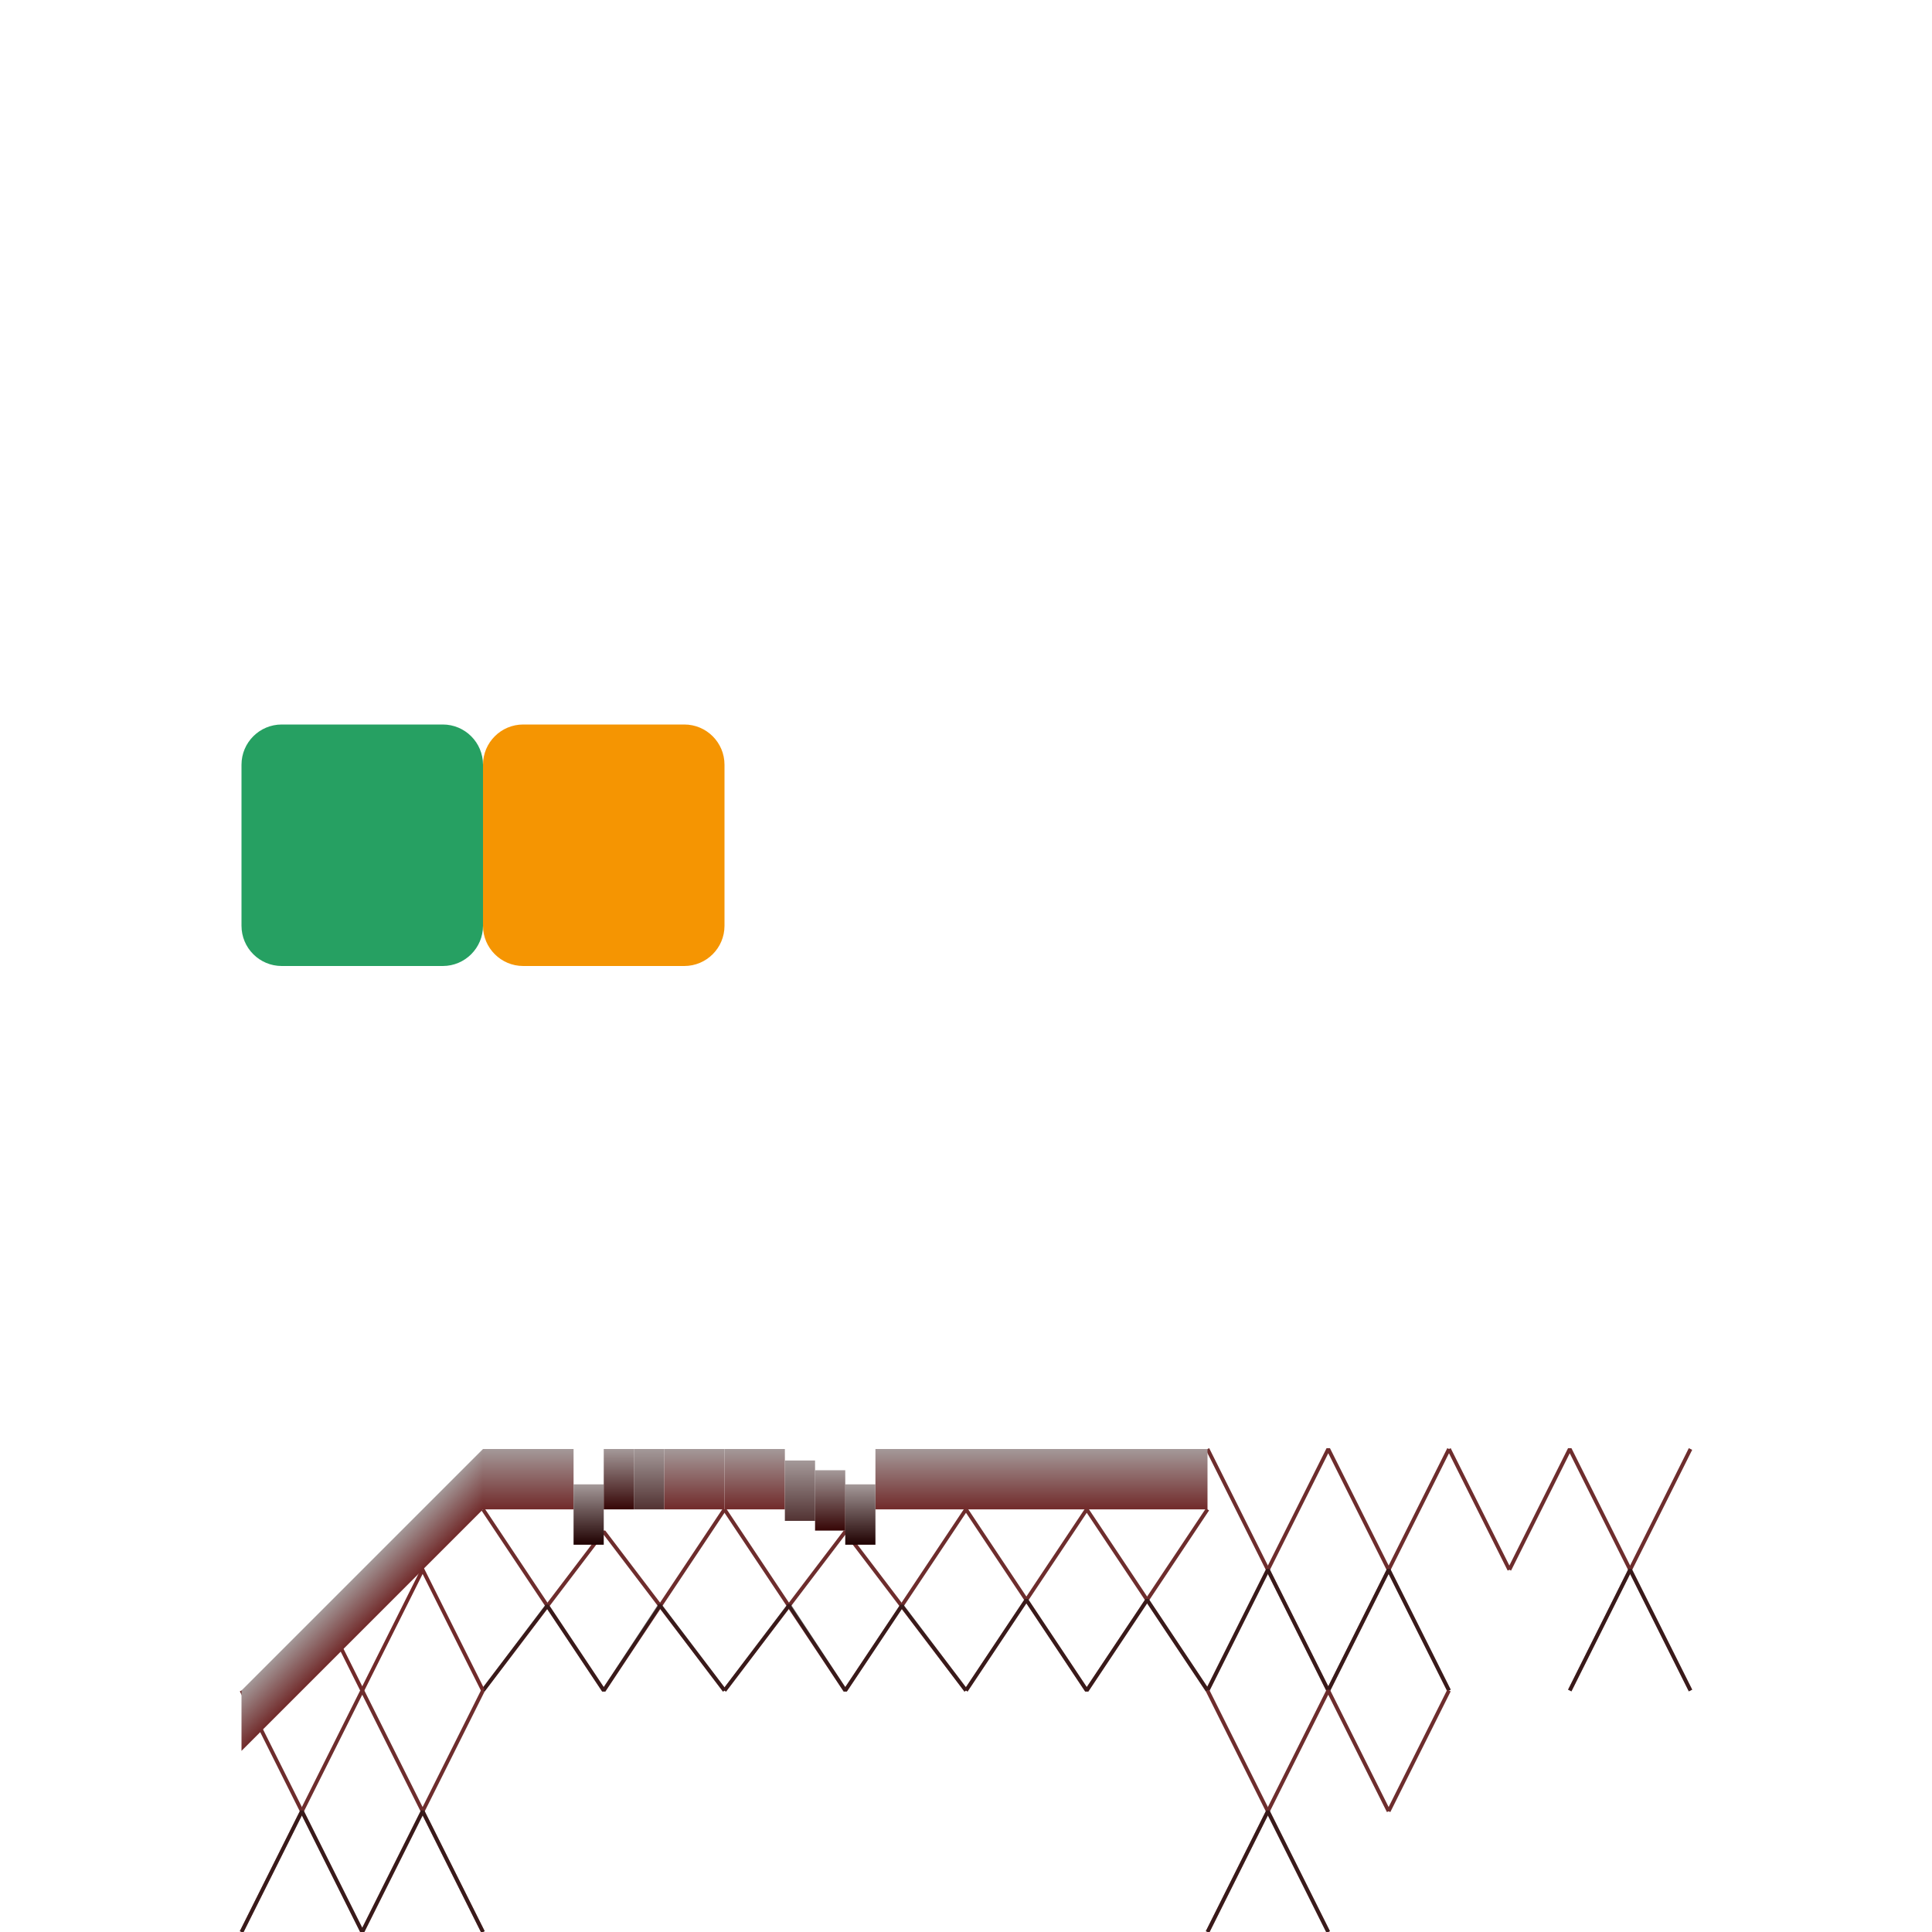
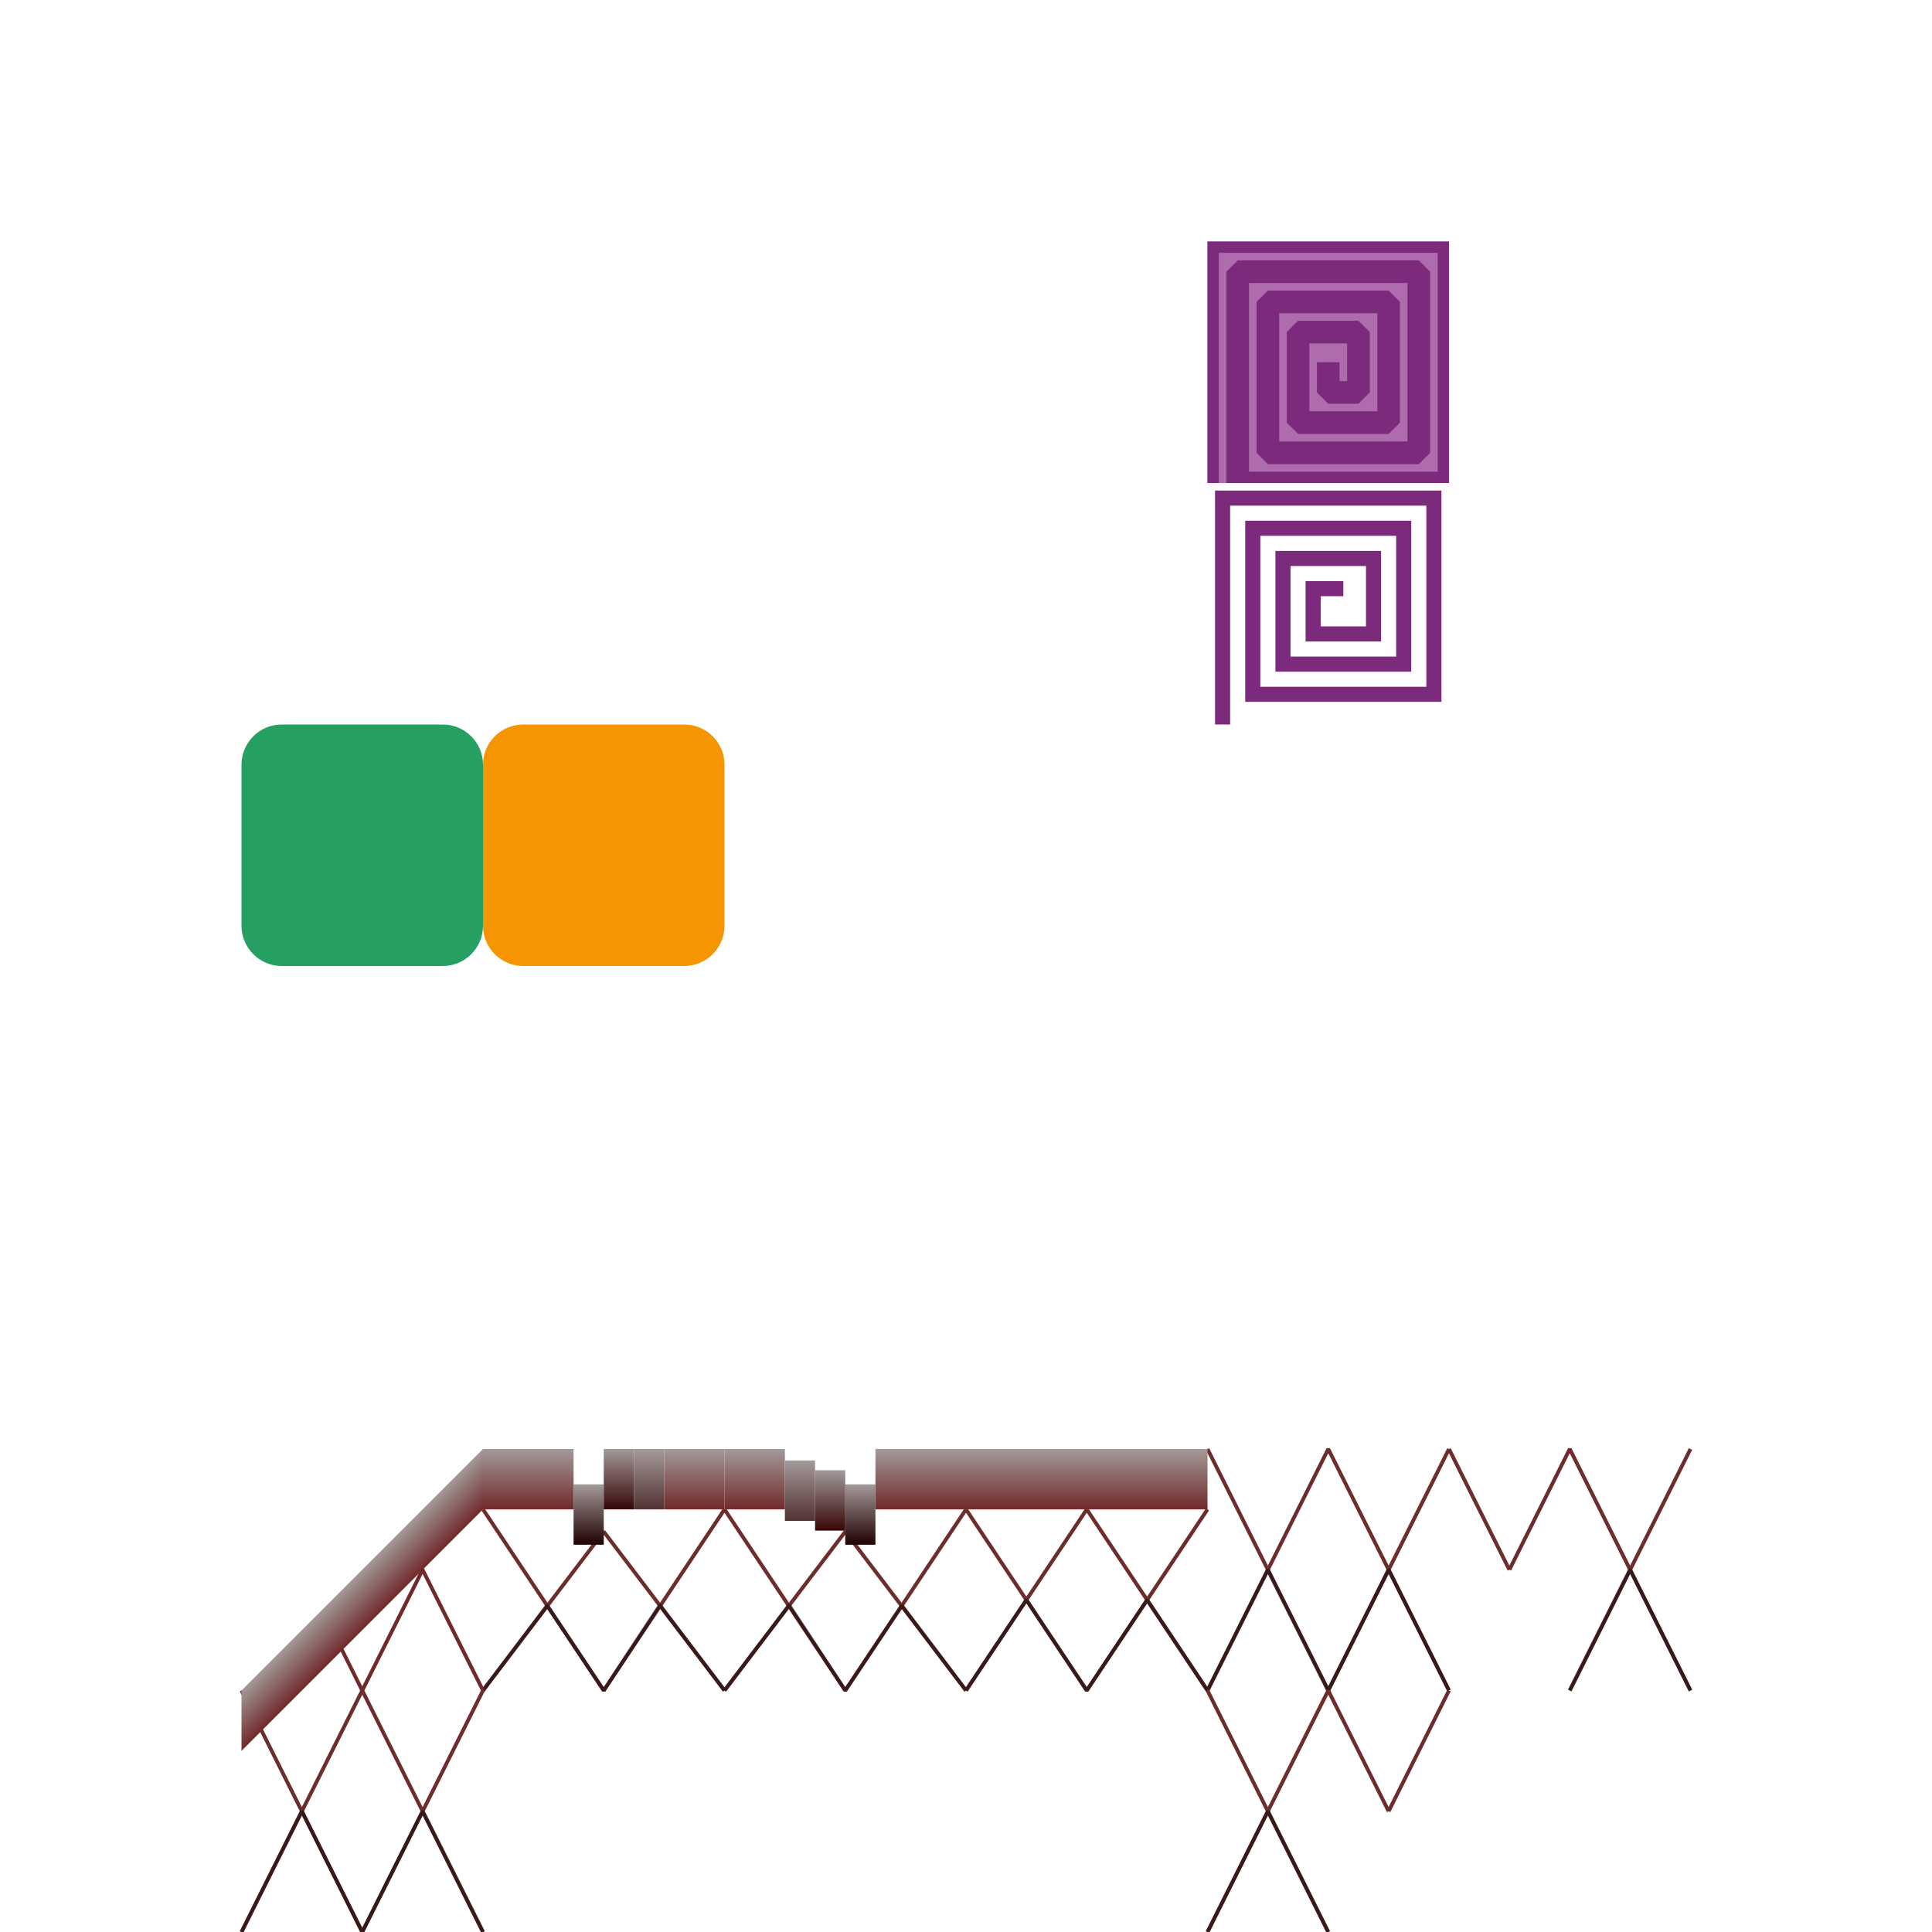
<svg xmlns="http://www.w3.org/2000/svg" xmlns:ns1="http://www.openswatchbook.org/uri/2009/osb" xmlns:xlink="http://www.w3.org/1999/xlink" width="256" height="256" id="svg2" version="1.1">
  <defs id="defs4">
    <linearGradient id="linearGradient5990">
      <stop style="stop-color:#a49999;stop-opacity:1;" offset="0" id="stop5992" />
      <stop style="stop-color:#712a2a;stop-opacity:1;" offset="1" id="stop5994" />
    </linearGradient>
    <linearGradient id="linearGradient5978">
      <stop id="stop5980" offset="0" style="stop-color:#6e6e6e;stop-opacity:1;" />
      <stop style="stop-color:#6e2d2d;stop-opacity:1;" offset="0.458" id="stop5982" />
      <stop id="stop5984" offset="1" style="stop-color:#712a2a;stop-opacity:1" />
    </linearGradient>
    <linearGradient id="linearGradient5910">
      <stop style="stop-color:#6e6e6e;stop-opacity:1;" offset="0" id="stop5912" />
      <stop id="stop5964" offset="0.458" style="stop-color:#6e2d2d;stop-opacity:1;" />
      <stop style="stop-color:#6e2d2d;stop-opacity:1;" offset="1" id="stop5914" />
    </linearGradient>
    <linearGradient id="linearGradient5872" ns1:paint="solid">
      <stop style="stop-color:#a8a8a8;stop-opacity:1;" offset="0" id="stop5874" />
    </linearGradient>
    <linearGradient id="linearGradient5864" ns1:paint="solid">
      <stop style="stop-color:#a8a8a8;stop-opacity:1;" offset="0" id="stop5866" />
    </linearGradient>
    <linearGradient id="linearGradient3813">
      <stop style="stop-color:#2b2b2b;stop-opacity:1;" offset="0" id="stop3815" />
      <stop style="stop-color:#e6e6e6;stop-opacity:1;" offset="1" id="stop3817" />
    </linearGradient>
    <linearGradient xlink:href="#linearGradient5910" id="linearGradient5918" x1="144" y1="192" x2="144" y2="200" gradientUnits="userSpaceOnUse" gradientTransform="translate(4,776.3622)" />
    <linearGradient xlink:href="#linearGradient5978" id="linearGradient5962" x1="144" y1="988.362" x2="144" y2="992.362" gradientUnits="userSpaceOnUse" spreadMethod="pad" />
    <linearGradient xlink:href="#linearGradient5990" id="linearGradient5996" x1="144" y1="988.362" x2="144" y2="996.362" gradientUnits="userSpaceOnUse" />
    <linearGradient gradientTransform="translate(-32,-3e-5)" xlink:href="#linearGradient5990-8" id="linearGradient5996-9" x1="128" y1="988.362" x2="128" y2="996.362" gradientUnits="userSpaceOnUse" />
    <linearGradient id="linearGradient5990-8">
      <stop style="stop-color:#a49999;stop-opacity:1;" offset="0" id="stop5992-7" />
      <stop style="stop-color:#712a2a;stop-opacity:1;" offset="1" id="stop5994-8" />
    </linearGradient>
    <linearGradient gradientTransform="translate(-32,-3e-5)" xlink:href="#linearGradient5990-8-4" id="linearGradient5996-9-1" x1="128" y1="988.362" x2="128" y2="996.362" gradientUnits="userSpaceOnUse" />
    <linearGradient id="linearGradient5990-8-4">
      <stop style="stop-color:#a49999;stop-opacity:1;" offset="0" id="stop5992-7-1" />
      <stop style="stop-color:#712a2a;stop-opacity:1;" offset="1" id="stop5994-8-4" />
    </linearGradient>
    <linearGradient y2="996.362" x2="128" y1="988.362" x1="128" gradientTransform="translate(-8,0)" gradientUnits="userSpaceOnUse" id="linearGradient6069" xlink:href="#linearGradient5990-8-4" />
    <linearGradient gradientTransform="translate(-32,-3e-5)" xlink:href="#linearGradient5990-8-2" id="linearGradient5996-9-0" x1="128" y1="988.362" x2="128" y2="996.362" gradientUnits="userSpaceOnUse" />
    <linearGradient id="linearGradient5990-8-2">
      <stop style="stop-color:#a49999;stop-opacity:1;" offset="0" id="stop5992-7-3" />
      <stop style="stop-color:#523333;stop-opacity:1;" offset="1" id="stop5994-8-43" />
    </linearGradient>
    <linearGradient y2="996.362" x2="128" y1="988.362" x1="128" gradientTransform="translate(-24,1.525128)" gradientUnits="userSpaceOnUse" id="linearGradient6103" xlink:href="#linearGradient5990-8-2" />
    <linearGradient y2="996.362" x2="128" y1="988.362" x1="128" gradientTransform="translate(-24,2.81247)" gradientUnits="userSpaceOnUse" id="linearGradient6103-9" xlink:href="#linearGradient5990-8-2-3" />
    <linearGradient id="linearGradient5990-8-2-3">
      <stop style="stop-color:#a49999;stop-opacity:1;" offset="0" id="stop5992-7-3-1" />
      <stop style="stop-color:#200101;stop-opacity:1;" offset="1" id="stop5994-8-43-7" />
    </linearGradient>
    <linearGradient y2="996.362" x2="128" y1="988.362" x1="128" gradientTransform="translate(-20,4.684552)" gradientUnits="userSpaceOnUse" id="linearGradient6137" xlink:href="#linearGradient5990-8-2-3" />
    <linearGradient y2="996.362" x2="128" y1="988.362" x1="128" gradientTransform="translate(-24,2.81247)" gradientUnits="userSpaceOnUse" id="linearGradient6103-5" xlink:href="#linearGradient5990-8-2-0" />
    <linearGradient id="linearGradient5990-8-2-0">
      <stop style="stop-color:#a49999;stop-opacity:1;" offset="0" id="stop5992-7-3-8" />
      <stop style="stop-color:#360606;stop-opacity:1;" offset="1" id="stop5994-8-43-5" />
    </linearGradient>
    <linearGradient y2="996.362" x2="128" y1="988.362" x1="128" gradientTransform="translate(-20,2.81247)" gradientUnits="userSpaceOnUse" id="linearGradient6171" xlink:href="#linearGradient5990-8-2-0" />
    <linearGradient y2="996.362" x2="128" y1="988.362" x1="128" gradientTransform="matrix(-1,0,0,1,212,-3e-5)" gradientUnits="userSpaceOnUse" id="linearGradient6171-6" xlink:href="#linearGradient5990-8-2-0-5" />
    <linearGradient id="linearGradient5990-8-2-0-5">
      <stop style="stop-color:#a49999;stop-opacity:1;" offset="0" id="stop5992-7-3-8-6" />
      <stop style="stop-color:#360606;stop-opacity:1;" offset="1" id="stop5994-8-43-5-6" />
    </linearGradient>
    <linearGradient y2="996.362" x2="128" y1="988.362" x1="128" gradientTransform="matrix(-1,0,0,1,212,4.68458)" gradientUnits="userSpaceOnUse" id="linearGradient6137-8" xlink:href="#linearGradient5990-8-2-3-6" />
    <linearGradient id="linearGradient5990-8-2-3-6">
      <stop style="stop-color:#a49999;stop-opacity:1;" offset="0" id="stop5992-7-3-1-0" />
      <stop style="stop-color:#200101;stop-opacity:1;" offset="1" id="stop5994-8-43-7-1" />
    </linearGradient>
    <linearGradient y2="996.362" x2="128" y1="988.362" x1="128" gradientTransform="matrix(-1,0,0,1,216,5e-5)" gradientUnits="userSpaceOnUse" id="linearGradient6103-3" xlink:href="#linearGradient5990-8-2-4" />
    <linearGradient id="linearGradient5990-8-2-4">
      <stop style="stop-color:#a49999;stop-opacity:1;" offset="0" id="stop5992-7-3-5" />
      <stop style="stop-color:#523333;stop-opacity:1;" offset="1" id="stop5994-8-43-8" />
    </linearGradient>
    <linearGradient y2="996.362" x2="128" y1="988.362" x1="128" gradientTransform="matrix(-1,0,0,1,200,3e-5)" gradientUnits="userSpaceOnUse" id="linearGradient6069-0" xlink:href="#linearGradient5990-8-4-8" />
    <linearGradient id="linearGradient5990-8-4-8">
      <stop style="stop-color:#a49999;stop-opacity:1;" offset="0" id="stop5992-7-1-7" />
      <stop style="stop-color:#712a2a;stop-opacity:1;" offset="1" id="stop5994-8-4-6" />
    </linearGradient>
    <linearGradient gradientTransform="matrix(-1,0,0,1,224,0)" xlink:href="#linearGradient5990-8-7" id="linearGradient5996-9-9" x1="128" y1="988.362" x2="128" y2="996.362" gradientUnits="userSpaceOnUse" />
    <linearGradient id="linearGradient5990-8-7">
      <stop style="stop-color:#a49999;stop-opacity:1;" offset="0" id="stop5992-7-6" />
      <stop style="stop-color:#712a2a;stop-opacity:1;" offset="1" id="stop5994-8-9" />
    </linearGradient>
    <linearGradient xlink:href="#linearGradient5990-8-7" id="linearGradient6347" x1="48" y1="208" x2="52" y2="212" gradientUnits="userSpaceOnUse" />
    <linearGradient xlink:href="#linearGradient5990-8-7-2" id="linearGradient6347-6" x1="48" y1="208" x2="52" y2="212" gradientUnits="userSpaceOnUse" />
    <linearGradient id="linearGradient5990-8-7-2">
      <stop style="stop-color:#a49999;stop-opacity:1;" offset="0" id="stop5992-7-6-7" />
      <stop style="stop-color:#712a2a;stop-opacity:1;" offset="1" id="stop5994-8-9-9" />
    </linearGradient>
    <linearGradient gradientTransform="translate(-8,816.3621)" y2="212" x2="52" y1="208" x1="48" gradientUnits="userSpaceOnUse" id="linearGradient6388" xlink:href="#linearGradient5990-8-7-2" />
+     <clipPath clipPathUnits="userSpaceOnUse" id="clipPath3879">
+       <rect y="32" x="160" height="32" width="32" id="rect3881" style="fill:#ae6cae;fill-opacity:1;stroke:none" />
+     </clipPath>
  </defs>
  <g id="layer1" transform="translate(0,-796.3622)">
    <rect style="fill:#26a062;fill-opacity:1;stroke:none" id="rect2987" width="32" height="32" x="32" y="32" rx="5.33" ry="5.33" transform="translate(0,860.3622)" />
    <rect style="fill:#f59502;fill-opacity:1;stroke:none" id="rect2987-3" width="32" height="32" x="64" y="892.362" rx="5.33" ry="5.33" />
    <path style="fill:none;stroke:#6e2d2d;stroke-width:0.5;stroke-linecap:butt;stroke-linejoin:bevel;stroke-miterlimit:4;stroke-opacity:1;stroke-dasharray:none;stroke-dashoffset:0" d="m 128,200 16,24 16,-24" id="path5882" transform="translate(0,796.3622)" />
    <path style="fill:none;stroke:#6e2d2d;stroke-width:0.5;stroke-linecap:butt;stroke-linejoin:bevel;stroke-miterlimit:4;stroke-opacity:1;stroke-dasharray:none;stroke-dashoffset:0" d="m 160,1020.362 -16,-24 -16,24" id="path5882-5" />
    <path style="fill:none;stroke:#170f0f;stroke-width:0.5;stroke-linecap:butt;stroke-linejoin:bevel;stroke-miterlimit:4;stroke-opacity:0.596;stroke-dasharray:none;stroke-dashoffset:0" d="m 128,224 8,-12 8,12 8,-12 8,12" id="path5928" transform="translate(0,796.3622)" />
    <path style="fill:none;stroke:#6e2d2d;stroke-width:0.5;stroke-linecap:butt;stroke-linejoin:bevel;stroke-miterlimit:4;stroke-opacity:1;stroke-dasharray:none;stroke-dashoffset:0" d="m 160,988.362 16,32 16,-32" id="path5882-9" />
    <path style="fill:none;stroke:#6e2d2d;stroke-width:0.5;stroke-linecap:butt;stroke-linejoin:bevel;stroke-miterlimit:4;stroke-opacity:1;stroke-dasharray:none;stroke-dashoffset:0" d="m 192,1020.362 -16,-32 -16,32" id="path5882-5-1" />
    <path style="fill:#00ff00;stroke:url(#linearGradient5996);stroke-width:8;stroke-linecap:butt;stroke-linejoin:bevel;stroke-miterlimit:4;stroke-opacity:1;stroke-dasharray:none;stroke-dashoffset:0" d="m 128,992.362 32,0" id="path5954" />
    <path style="fill:none;stroke:#170f0f;stroke-width:0.5;stroke-linecap:butt;stroke-linejoin:bevel;stroke-miterlimit:4;stroke-opacity:0.596;stroke-dasharray:none;stroke-dashoffset:0" d="m 160,1020.362 8,-16 8,16 8,-16 8,16" id="path5928-7" />
    <path style="fill:none;stroke:#6e2d2d;stroke-width:0.5;stroke-linecap:butt;stroke-linejoin:bevel;stroke-miterlimit:4;stroke-opacity:1;stroke-dasharray:none;stroke-dashoffset:0" d="m 96,996.362 16,24 16,-24" id="path5882-3" />
    <path style="fill:none;stroke:#6e2d2d;stroke-width:0.5;stroke-linecap:butt;stroke-linejoin:bevel;stroke-miterlimit:4;stroke-opacity:1;stroke-dasharray:none;stroke-dashoffset:0" d="M 128,1020.362 112,999.319 96,1020.362" id="path5882-5-13" />
    <path style="fill:none;stroke:#170f0f;stroke-width:0.5;stroke-linecap:butt;stroke-linejoin:bevel;stroke-miterlimit:4;stroke-opacity:0.596;stroke-dasharray:none;stroke-dashoffset:0" d="m 96,1020.362 8.562,-11.312 7.438,11.312 7.5,-11.25 8.5,11.25" id="path5928-0" />
    <path style="fill:#00ff00;stroke:url(#linearGradient5996-9);stroke-width:8;stroke-linecap:butt;stroke-linejoin:bevel;stroke-miterlimit:4;stroke-opacity:1;stroke-dasharray:none;stroke-dashoffset:0" d="m 96,992.362 8,3e-5" id="path5954-6" />
    <path style="fill:#00ff00;stroke:url(#linearGradient6069);stroke-width:8;stroke-linecap:butt;stroke-linejoin:bevel;stroke-miterlimit:4;stroke-opacity:1;stroke-dasharray:none;stroke-dashoffset:0" d="m 116,992.362 12,3e-5" id="path5954-6-3" />
    <path style="fill:#00ff00;stroke:url(#linearGradient6103);stroke-width:8;stroke-linecap:butt;stroke-linejoin:bevel;stroke-miterlimit:4;stroke-opacity:1;stroke-dasharray:none;stroke-dashoffset:0" d="m 104,993.887 4,3e-5" id="path5954-6-7" />
    <path style="fill:#00ff00;stroke:url(#linearGradient6137);stroke-width:8;stroke-linecap:butt;stroke-linejoin:bevel;stroke-miterlimit:4;stroke-opacity:1;stroke-dasharray:none;stroke-dashoffset:0" d="m 112,997.047 4,3e-5" id="path5954-6-7-0" />
    <path style="fill:#00ff00;stroke:url(#linearGradient6171);stroke-width:8;stroke-linecap:butt;stroke-linejoin:bevel;stroke-miterlimit:4;stroke-opacity:1;stroke-dasharray:none;stroke-dashoffset:0" d="m 108,995.175 4,3e-5" id="path5954-6-7-07" />
    <path style="fill:none;stroke:#6e2d2d;stroke-width:0.5;stroke-linecap:butt;stroke-linejoin:bevel;stroke-miterlimit:4;stroke-opacity:1;stroke-dasharray:none;stroke-dashoffset:0" d="m 192,988.362 8,16 m 8,16 8,-16 8,-16" id="path5882-9-4" />
    <path style="fill:none;stroke:#6e2d2d;stroke-width:0.5;stroke-linecap:butt;stroke-linejoin:bevel;stroke-miterlimit:4;stroke-opacity:1;stroke-dasharray:none;stroke-dashoffset:0" d="m 224,1020.362 -16,-32 -8,16" id="path5882-5-1-3" />
    <path style="fill:none;stroke:#170f0f;stroke-width:0.5;stroke-linecap:butt;stroke-linejoin:bevel;stroke-miterlimit:4;stroke-opacity:0.596;stroke-dasharray:none;stroke-dashoffset:0" d="m 208,1020.362 8,-16 8,16" id="path5928-7-6" />
    <path style="fill:none;stroke:#6e2d2d;stroke-width:0.5;stroke-linecap:butt;stroke-linejoin:bevel;stroke-miterlimit:4;stroke-opacity:1;stroke-dasharray:none;stroke-dashoffset:0" d="m 192,1020.362 -8,16 m -8,16 -8,-16 -8,-16" id="path5882-9-4-2" />
    <path style="fill:none;stroke:#6e2d2d;stroke-width:0.5;stroke-linecap:butt;stroke-linejoin:bevel;stroke-miterlimit:4;stroke-opacity:1;stroke-dasharray:none;stroke-dashoffset:0" d="m 160,1052.362 16,-32 8,16" id="path5882-5-1-3-5" />
    <path style="fill:none;stroke:#170f0f;stroke-width:0.5;stroke-linecap:butt;stroke-linejoin:bevel;stroke-miterlimit:4;stroke-opacity:0.596;stroke-dasharray:none;stroke-dashoffset:0" d="m 176,1052.362 -8,-16 -8,16" id="path5928-7-6-8" />
    <path style="fill:none;stroke:#6e2d2d;stroke-width:0.5;stroke-linecap:butt;stroke-linejoin:bevel;stroke-miterlimit:4;stroke-opacity:1;stroke-dasharray:none;stroke-dashoffset:0" d="M 96,996.362 80,1020.362 64,996.362" id="path5882-3-6" />
    <path style="fill:none;stroke:#6e2d2d;stroke-width:0.5;stroke-linecap:butt;stroke-linejoin:bevel;stroke-miterlimit:4;stroke-opacity:1;stroke-dasharray:none;stroke-dashoffset:0" d="m 64,1020.362 16,-21.044 16,21.044" id="path5882-5-13-0" />
    <path style="fill:none;stroke:#170f0f;stroke-width:0.5;stroke-linecap:butt;stroke-linejoin:bevel;stroke-miterlimit:4;stroke-opacity:0.596;stroke-dasharray:none;stroke-dashoffset:0" d="m 96,1020.362 -8.562,-11.312 -7.438,11.312 -7.5,-11.25 -8.5,11.25" id="path5928-0-7" />
    <path style="fill:#00ff00;stroke:url(#linearGradient5996-9-9);stroke-width:8;stroke-linecap:butt;stroke-linejoin:bevel;stroke-miterlimit:4;stroke-opacity:1;stroke-dasharray:none;stroke-dashoffset:0" d="m 96,992.362 -8,3e-5" id="path5954-6-9" />
    <path style="fill:#00ff00;stroke:url(#linearGradient6069-0);stroke-width:8;stroke-linecap:butt;stroke-linejoin:bevel;stroke-miterlimit:4;stroke-opacity:1;stroke-dasharray:none;stroke-dashoffset:0" d="m 76,992.362 -12,3e-5" id="path5954-6-3-4" />
    <path style="fill:#00ff00;stroke:url(#linearGradient6103-3);stroke-width:8;stroke-linecap:butt;stroke-linejoin:bevel;stroke-miterlimit:4;stroke-opacity:1;stroke-dasharray:none;stroke-dashoffset:0" d="m 88,992.362 -4,3e-5" id="path5954-6-7-4" />
    <path style="fill:#00ff00;stroke:url(#linearGradient6137-8);stroke-width:8;stroke-linecap:butt;stroke-linejoin:bevel;stroke-miterlimit:4;stroke-opacity:1;stroke-dasharray:none;stroke-dashoffset:0" d="m 80,997.047 -4,0" id="path5954-6-7-0-1" />
    <path style="fill:#00ff00;stroke:url(#linearGradient6171-6);stroke-width:8;stroke-linecap:butt;stroke-linejoin:bevel;stroke-miterlimit:4;stroke-opacity:1;stroke-dasharray:none;stroke-dashoffset:0" d="m 84,992.362 -4,3e-5" id="path5954-6-7-07-2" />
    <path style="fill:none;stroke:#6e2d2d;stroke-width:0.5;stroke-linecap:butt;stroke-linejoin:bevel;stroke-miterlimit:4;stroke-opacity:1;stroke-dasharray:none;stroke-dashoffset:0" d="m 32,1020.362 16,32 16,-32" id="path5882-9-40" />
    <path style="fill:none;stroke:#712a2a;stroke-width:0.5;stroke-linecap:butt;stroke-linejoin:bevel;stroke-miterlimit:4;stroke-opacity:1;stroke-dasharray:none;stroke-dashoffset:0" d="m 44,216 4,8" id="path6420" transform="translate(0,796.3622)" />
    <path style="fill:url(#linearGradient6347);fill-opacity:1;stroke:none" d="m 60,196 -28,28 0,8 8,-8 24,-24 0,-8 z" id="path6339" transform="translate(0,796.3622)" />
    <path style="fill:none;stroke:#6e2d2d;stroke-width:0.5;stroke-linecap:butt;stroke-linejoin:bevel;stroke-miterlimit:4;stroke-opacity:1;stroke-dasharray:none;stroke-dashoffset:0" d="m 64,1052.362 -16,-32 -16,32" id="path5882-5-1-1" />
    <path style="fill:none;stroke:#170f0f;stroke-width:0.5;stroke-linecap:butt;stroke-linejoin:bevel;stroke-miterlimit:4;stroke-opacity:0.596;stroke-dasharray:none;stroke-dashoffset:0" d="m 32,1052.362 8,-16 8,16 8,-16 8,16" id="path5928-7-63" />
    <path style="fill:none;fill-opacity:1;stroke:#712a2a;stroke-opacity:1;stroke-width:0.5;stroke-miterlimit:4;stroke-dasharray:none" d="m 64,224 -8,-16 -8,16" id="path6418" transform="translate(0,796.3622)" />
+     <rect style="fill:#ae6cae;stroke:none;stroke-width:3;stroke-linecap:butt;stroke-linejoin:bevel;stroke-miterlimit:4;stroke-opacity:1;stroke-dasharray:none;stroke-dashoffset:0;fill-opacity:1" id="rect3863" width="32" height="32" x="160" y="32" transform="translate(0,796.3622)" />
+     <path style="fill:none;stroke:#7c2a7c;stroke-width:3;stroke-linecap:butt;stroke-linejoin:bevel;stroke-opacity:1;fill-opacity:1;fill-rule:nonzero;stroke-miterlimit:4;stroke-dasharray:none;stroke-dashoffset:0" d="m 160,64 0,-32 32,0 0,32 -28,0 0,-28 24,0 0,24 -20,0 0,-20 16,0 0,16 -12,0 0,-12 8,0 0,8 -4,0 0,-4" id="path3093" transform="translate(0,796.3622)" clip-path="url(#clipPath3879)" />
+     <path style="fill:none;stroke:#7c2a7c;stroke-width:2;stroke-linecap:butt;stroke-linejoin:miter;stroke-opacity:1;stroke-miterlimit:4;stroke-dasharray:none" d="m 162,96 0,-30 28,0 0,26 -24,0 0,-22 20,0 0,18 -16,0 0,-14 12,0 0,10 -8,0 0,-6 4,0" id="path3887" transform="translate(0,796.3622)" />
  </g>
</svg>
